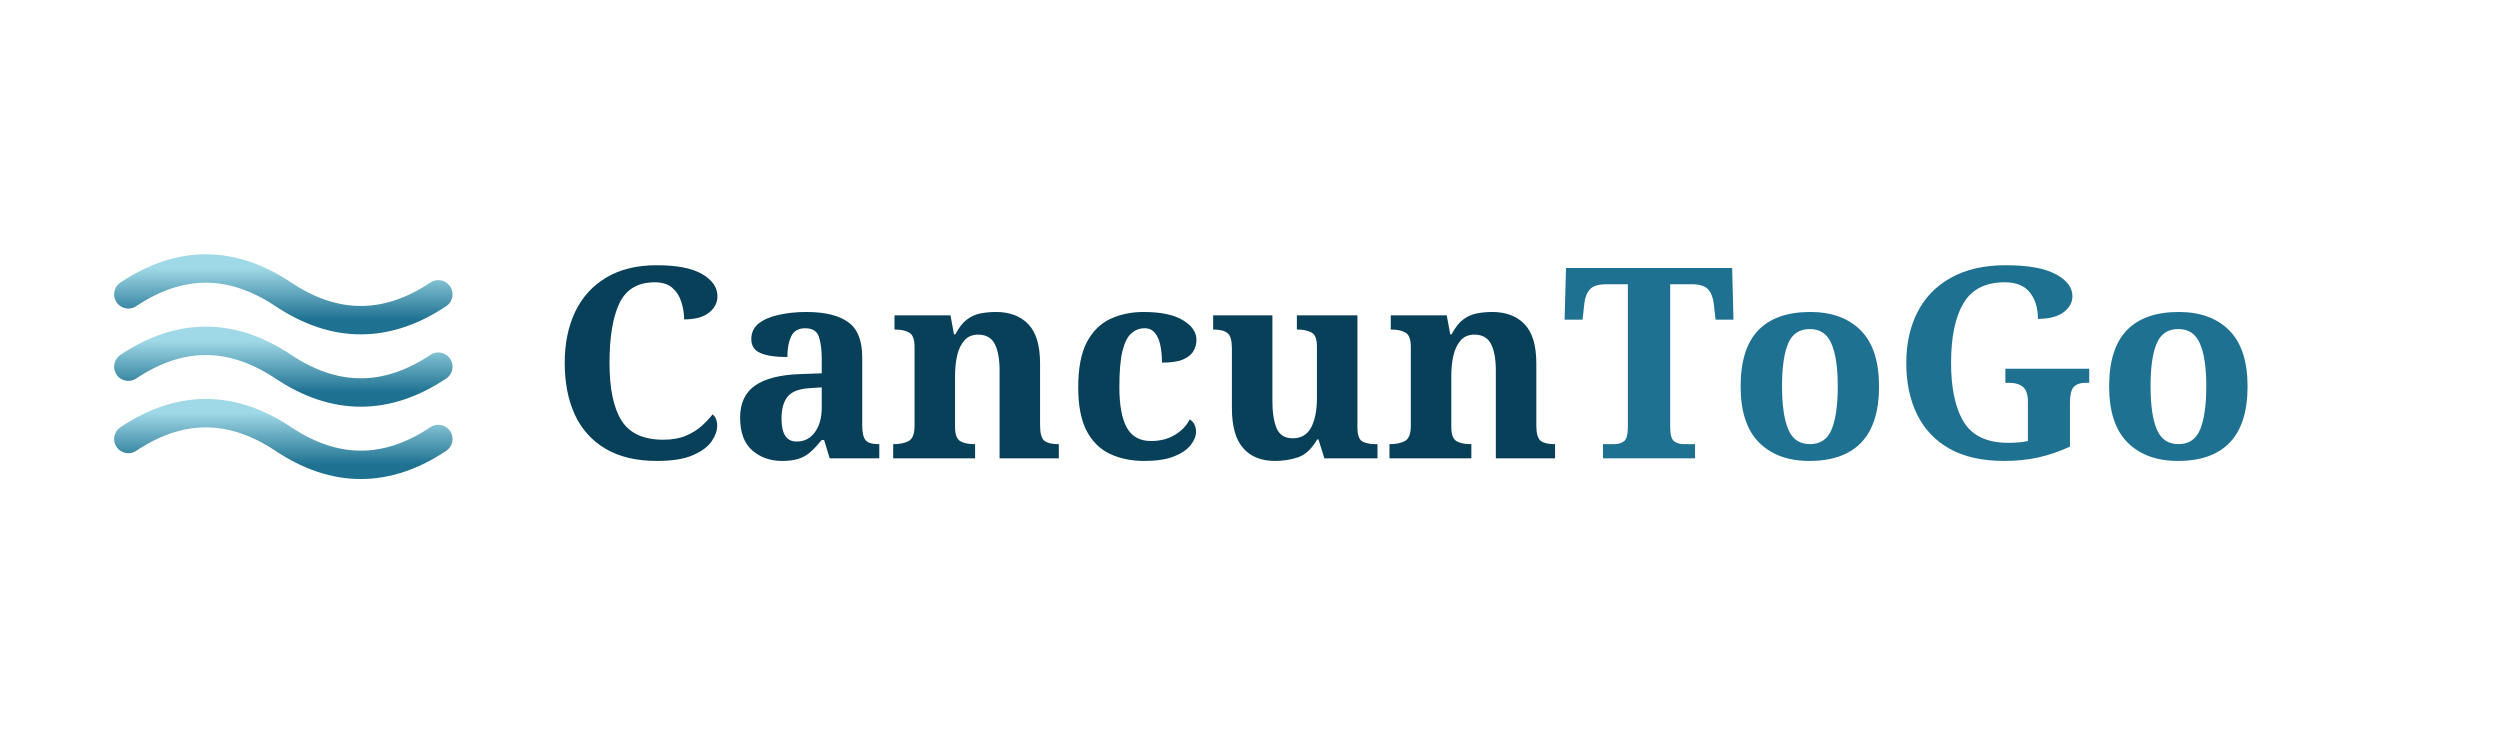
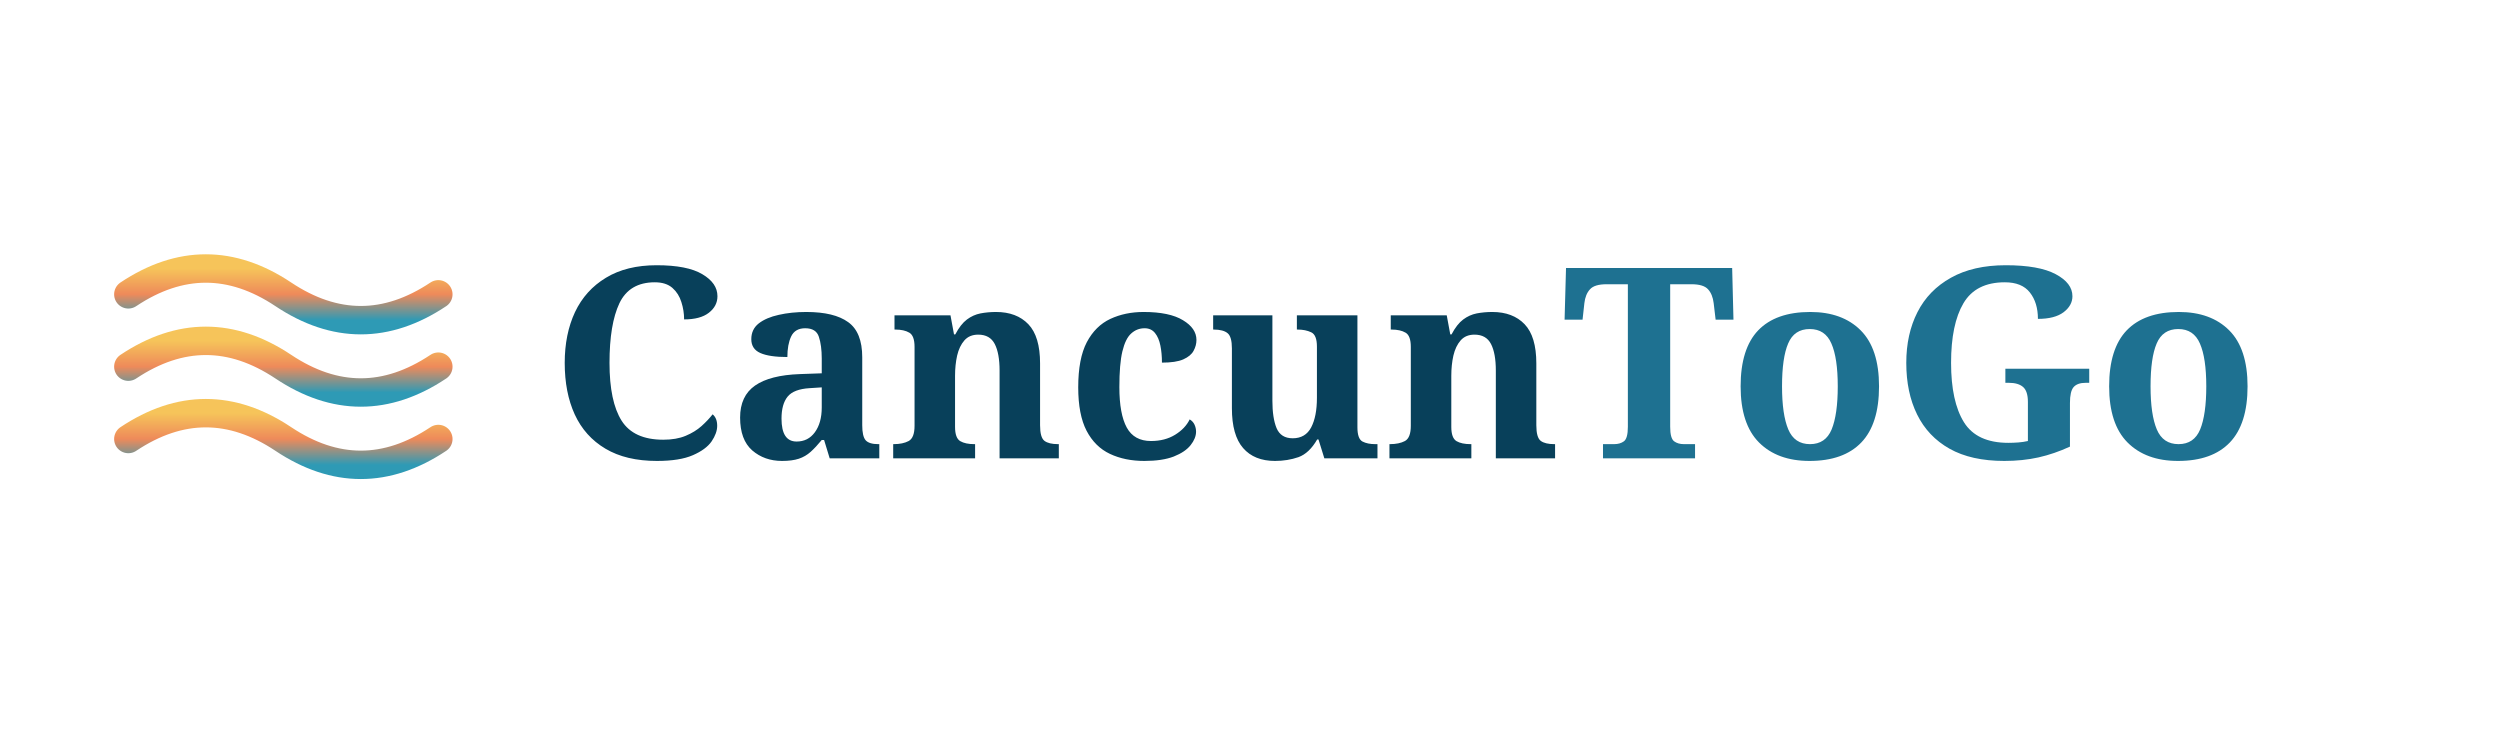
<svg xmlns="http://www.w3.org/2000/svg" width="300" height="88" viewBox="0 0 300 88" role="img" aria-label="CancunToGo">
  <defs>
    <linearGradient id="lkl" x1="0" y1="0" x2="0" y2="1">
-       <stop offset="0" stop-color="#9FD8E6" />
-       <stop offset="1" stop-color="#1E7191" />
+       <stop offset="0" stop-color="#F6C45A" />
+       <stop offset="0.5" stop-color="#EE8A5A" />
+       <stop offset="1" stop-color="#2E9AB5" />
    </linearGradient>
  </defs>
  <g transform="translate(34 44) scale(0.62) translate(-50 -50)" fill="none" stroke="url(#lkl)" stroke-width="5.5" stroke-linecap="round">
    <path d="M20 36 Q35 26 50 36 Q65 46 80 36" />
    <path d="M20 50 Q35 40 50 50 Q65 60 80 50" />
    <path d="M20 64 Q35 54 50 64 Q65 74 80 64" />
  </g>
  <text x="66" y="55" font-family="Georgia, serif" font-size="32" font-weight="bold" fill="#08405A">Cancun<tspan fill="#1E7191">ToGo</tspan>
  </text>
</svg>
